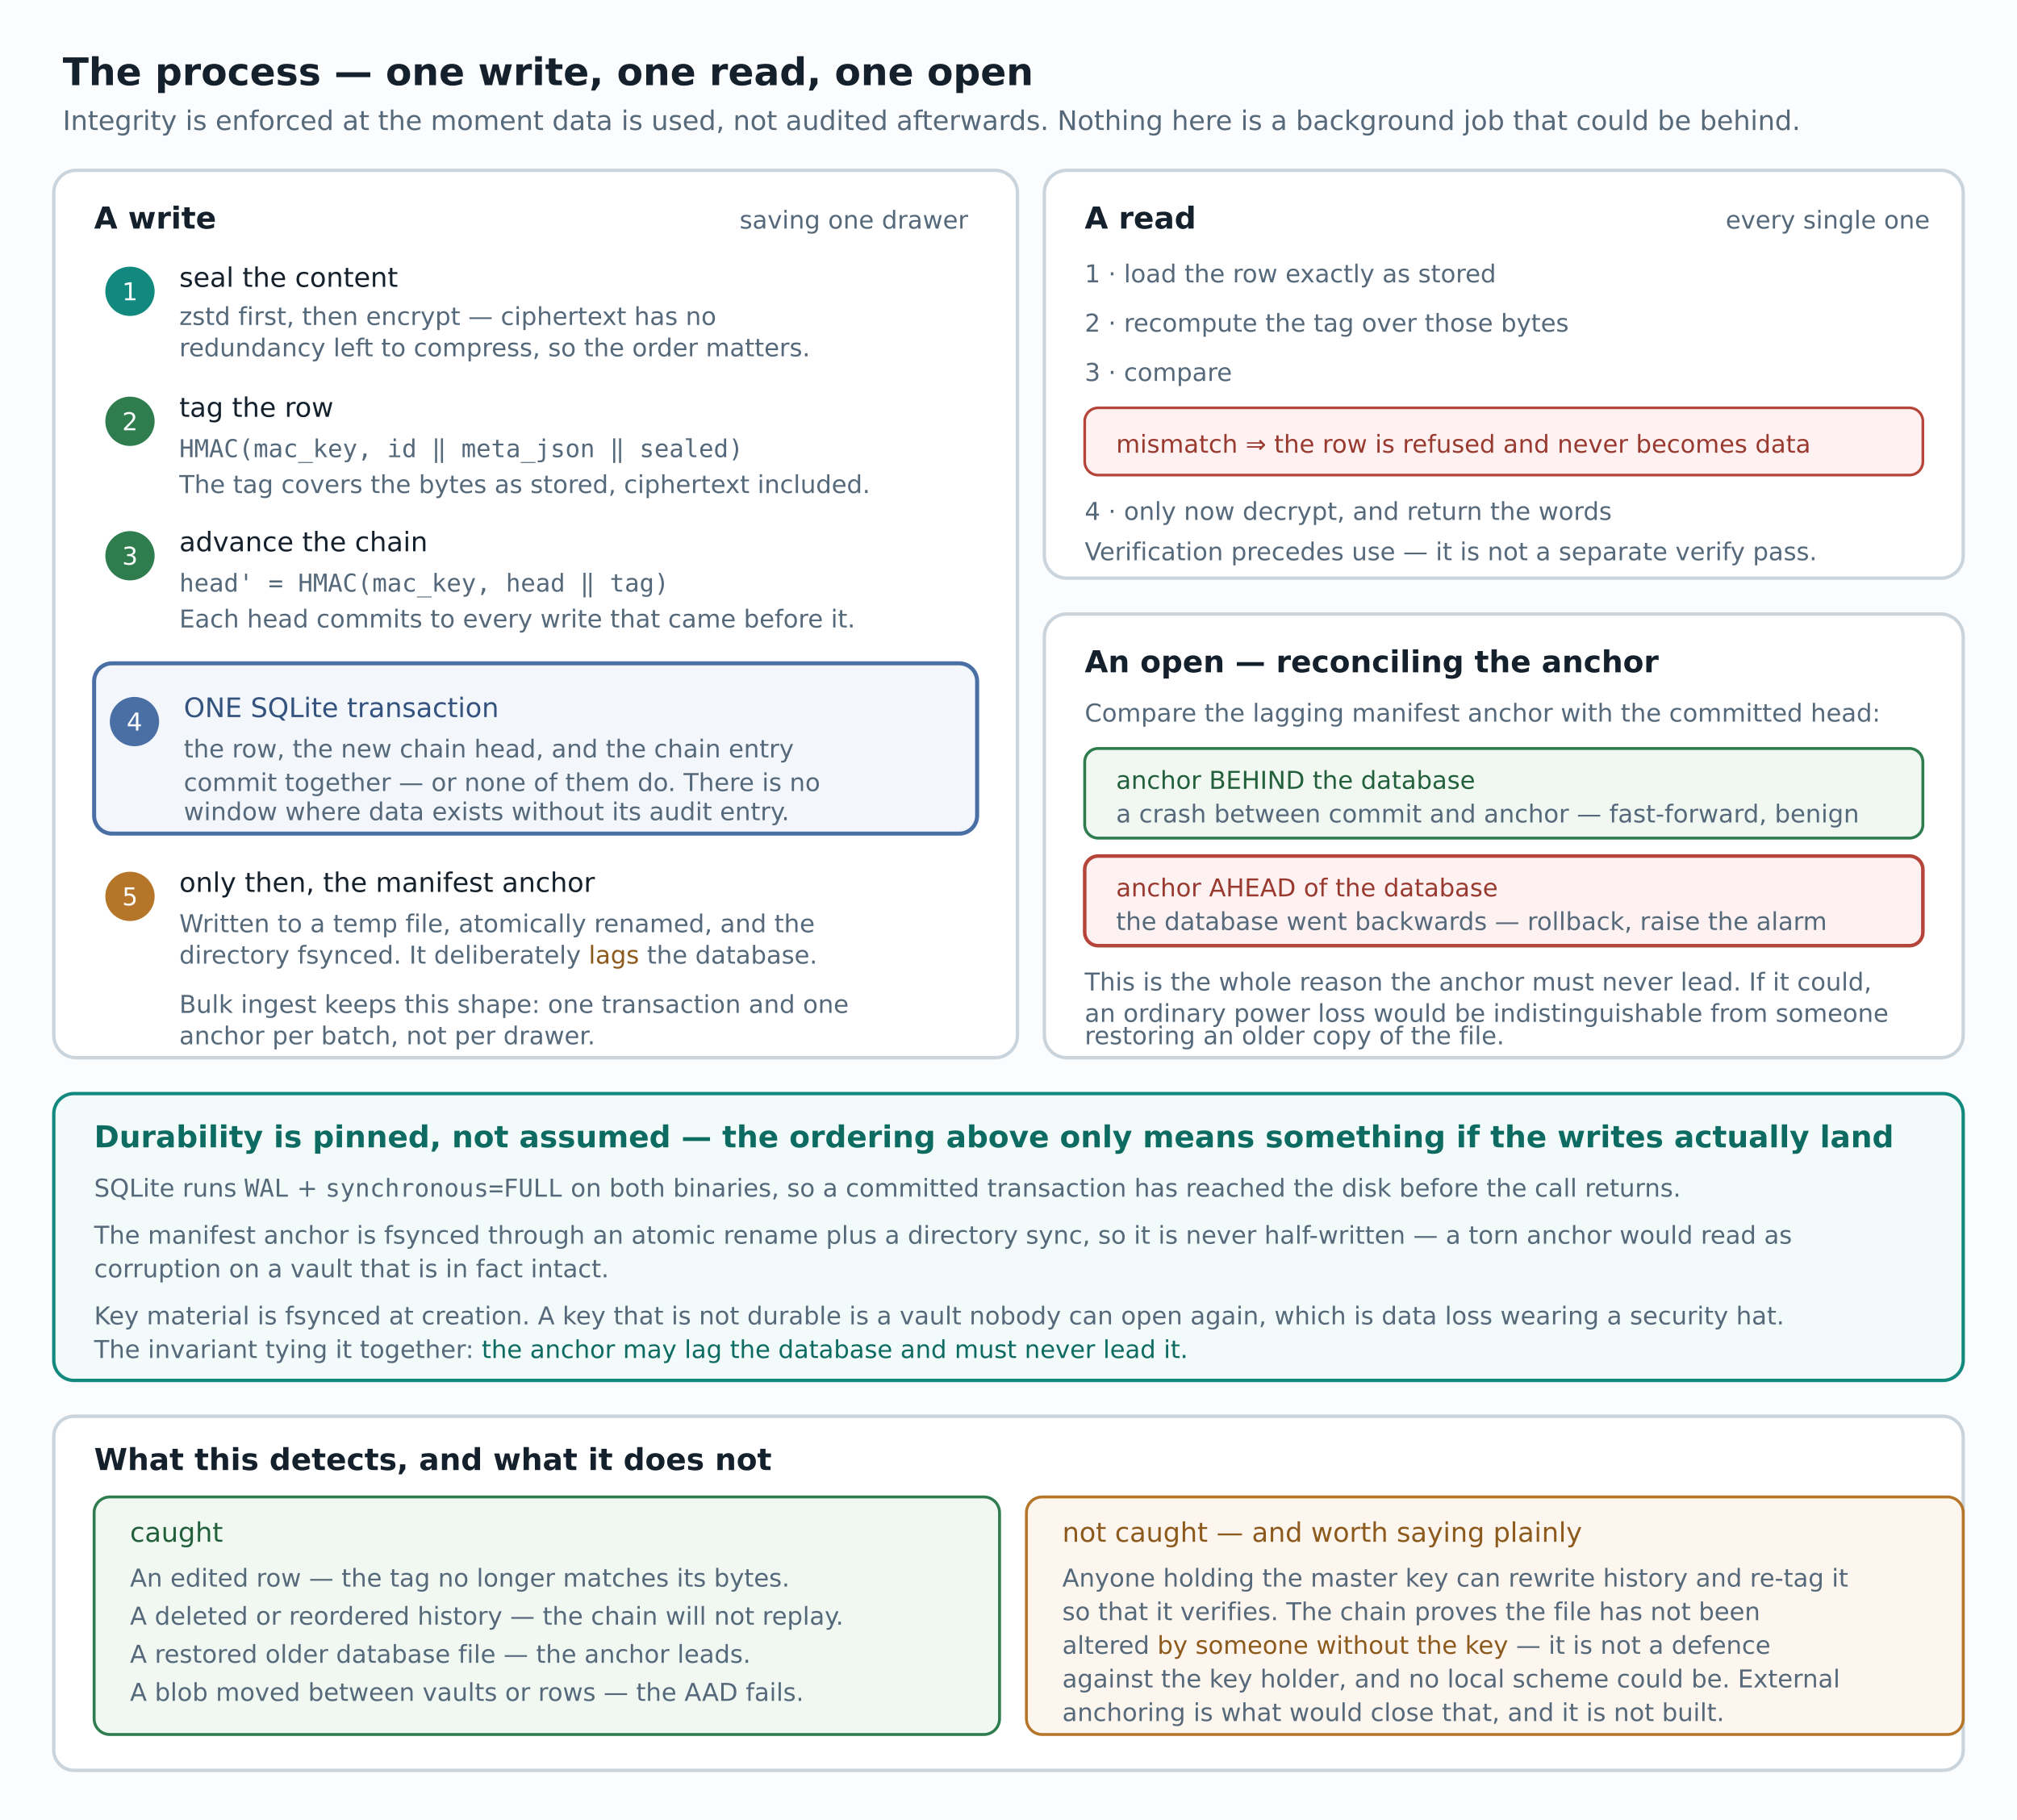
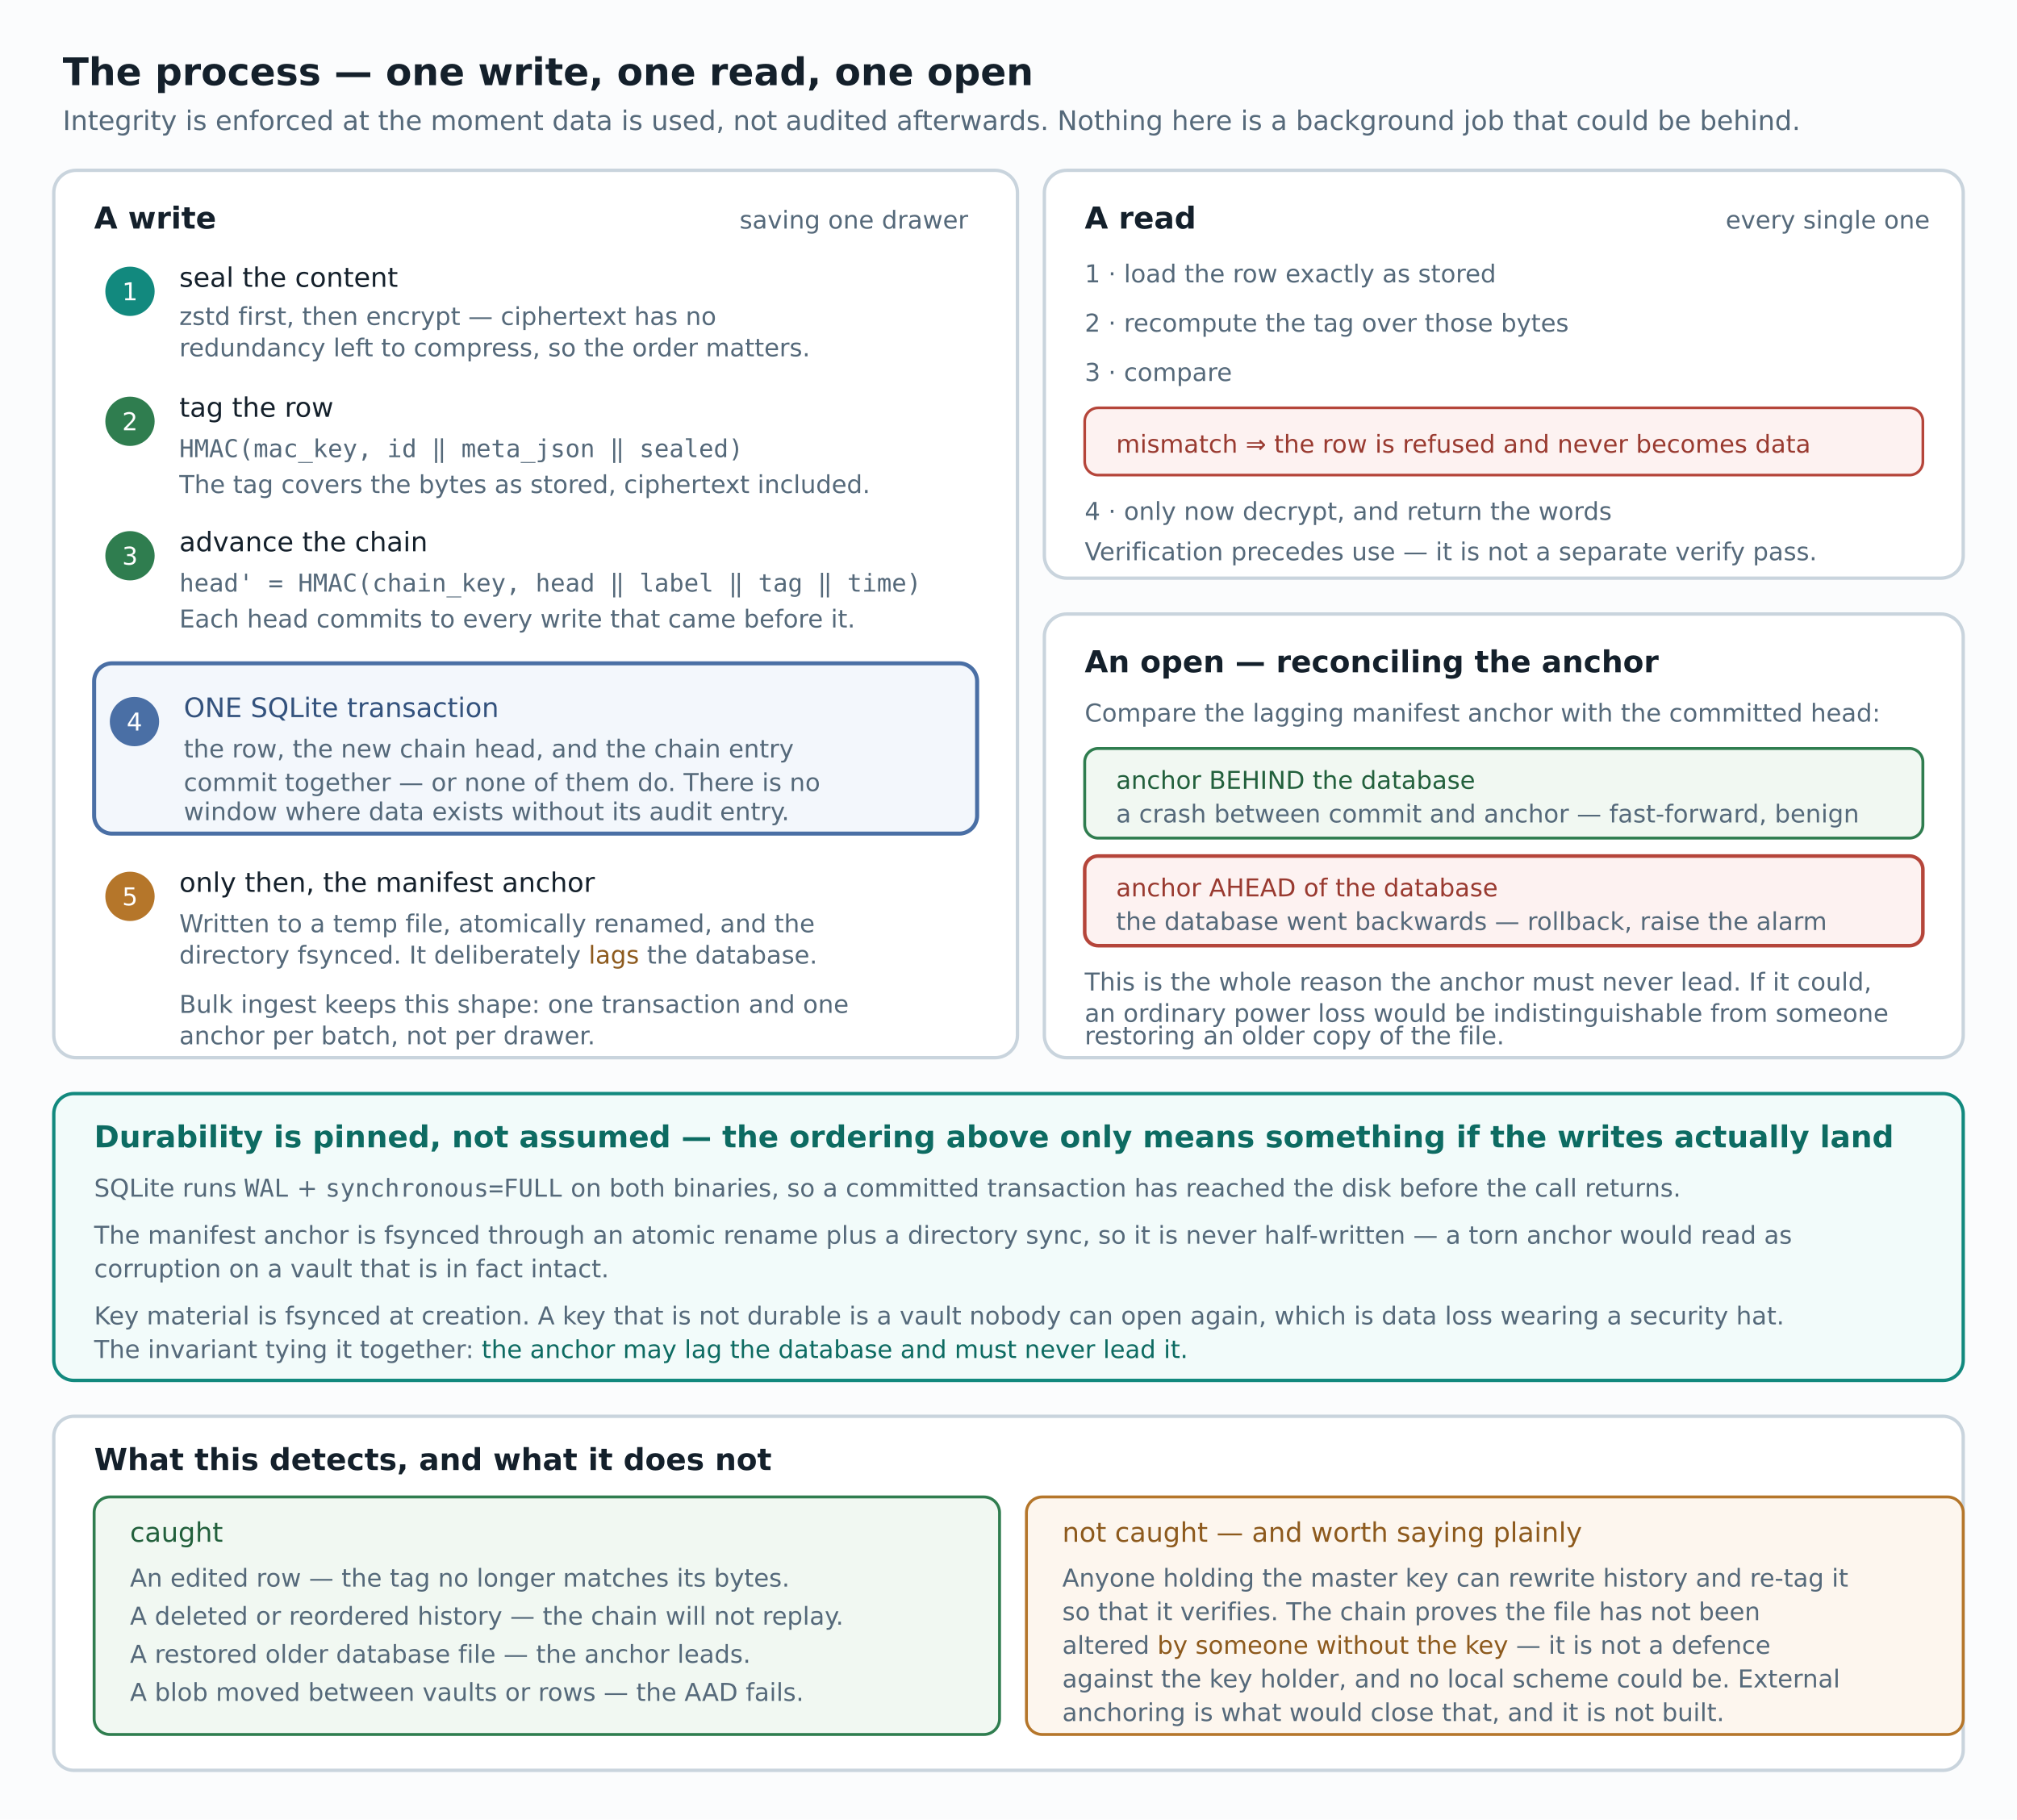
<svg xmlns="http://www.w3.org/2000/svg" viewBox="0 0 900 812" width="900" height="812" role="img" aria-labelledby="t d">
  <style>
  .f { font-family: "DejaVu Sans", "Noto Sans", sans-serif; }
  .h { font-size: 17px; font-weight: 600; }
  .l { font-size: 13.5px; font-weight: 600; }
  .b { font-size: 12px; }
  .s { font-size: 11px; }
  .mono { font-family: "DejaVu Sans Mono", monospace; font-size: 11px; }
  .ink { fill: var(--d-ink,#14202b); }
  .dim { fill: var(--d-dim,#55697a); }
  .white { fill: var(--d-card,#ffffff); }
  @media (prefers-color-scheme: dark) {
    svg { --d-bg:#0f1419; --d-card:#161c23; --d-card2:#1b222b; --d-line:#2b3540;
      --d-line2:#4a5b6b; --d-ink:#e4ebf1; --d-dim:#9aabba; --d-on:#0f1419;
      --d-teal:#2ba99c; --d-teal-bg:#0e2523; --d-teal-bg2:#123430; --d-teal-ink:#6fd8cc;
      --d-blue:#6d94c8; --d-blue-bg:#131d2b; --d-blue-ink:#9dbde3;
      --d-amber:#d1953f; --d-amber-bg:#261c0f; --d-amber-ink:#e8bc78;
      --d-violet:#9277c9; --d-violet-bg:#1c1730; --d-violet-bg2:#241d3d; --d-violet-ink:#b9a3e3;
      --d-green:#4fa570; --d-green-bg:#10231a; --d-green-bg2:#153021; --d-green-ink:#86cf9f;
      --d-red:#d1685c; --d-red-bg:#2a1614; --d-red-ink:#eb9a90; }
  }
</style>
  <rect width="900" height="812" fill="var(--d-bg,#fbfcfd)" />
  <text x="28" y="38" class="f h ink">The process — one write, one read, one open</text>
  <text x="28" y="58" class="f b dim">Integrity is enforced at the moment data is used, not audited afterwards. Nothing here is a background job that could be behind.</text>
  <rect x="24" y="76" width="430" height="396" rx="10" fill="var(--d-card,#ffffff)" stroke="var(--d-line,#c9d4dd)" stroke-width="1.5" />
  <text x="42" y="102" class="f l ink">A write</text>
  <text x="330" y="102" class="f s dim">saving one drawer</text>
  <circle cx="58" cy="130" r="11" fill="var(--d-teal,#12897e)" />
  <text x="58" y="134" class="f s" fill="var(--d-on,#ffffff)" text-anchor="middle">1</text>
  <text x="80" y="128" class="f b ink">seal the content</text>
  <text x="80" y="145" class="f s dim">zstd first, then encrypt — ciphertext has no</text>
  <text x="80" y="159" class="f s dim">redundancy left to compress, so the order matters.</text>
  <circle cx="58" cy="188" r="11" fill="var(--d-green,#2f7d4f)" />
  <text x="58" y="192" class="f s" fill="var(--d-on,#ffffff)" text-anchor="middle">2</text>
  <text x="80" y="186" class="f b ink">tag the row</text>
  <text x="80" y="204" class="f mono dim">HMAC(mac_key, id ‖ meta_json ‖ sealed)</text>
  <text x="80" y="220" class="f s dim">The tag covers the bytes as stored, ciphertext included.</text>
  <circle cx="58" cy="248" r="11" fill="var(--d-green,#2f7d4f)" />
  <text x="58" y="252" class="f s" fill="var(--d-on,#ffffff)" text-anchor="middle">3</text>
  <text x="80" y="246" class="f b ink">advance the chain</text>
-   <text x="80" y="264" class="f mono dim">head' = HMAC(mac_key, head ‖ tag)</text>
+   <text x="80" y="264" class="f mono dim">head' = HMAC(chain_key, head ‖ label ‖ tag ‖ time)</text>
  <text x="80" y="280" class="f s dim">Each head commits to every write that came before it.</text>
  <rect x="42" y="296" width="394" height="76" rx="8" fill="var(--d-blue-bg,#f3f7fc)" stroke="var(--d-blue,#4a6fa5)" stroke-width="1.8" />
  <circle cx="60" cy="322" r="11" fill="var(--d-blue,#4a6fa5)" />
  <text x="60" y="326" class="f s" fill="var(--d-on,#ffffff)" text-anchor="middle">4</text>
  <text x="82" y="320" class="f b" fill="var(--d-blue-ink,#33527d)">ONE SQLite transaction</text>
  <text x="82" y="338" class="f s dim">the row, the new chain head, and the chain entry</text>
  <text x="82" y="353" class="f s dim">commit together — or none of them do. There is no</text>
  <text x="82" y="366" class="f s dim">window where data exists without its audit entry.</text>
  <circle cx="58" cy="400" r="11" fill="var(--d-amber,#b5762a)" />
  <text x="58" y="404" class="f s" fill="var(--d-on,#ffffff)" text-anchor="middle">5</text>
  <text x="80" y="398" class="f b ink">only then, the manifest anchor</text>
  <text x="80" y="416" class="f s dim">Written to a temp file, atomically renamed, and the</text>
  <text x="80" y="430" class="f s dim">directory fsynced. It deliberately <tspan class="f s" fill="var(--d-amber-ink,#8d5a1d)">lags</tspan> the database.</text>
  <text x="80" y="452" class="f s dim">Bulk ingest keeps this shape: one transaction and one</text>
  <text x="80" y="466" class="f s dim">anchor per batch, not per drawer.</text>
  <rect x="466" y="76" width="410" height="182" rx="10" fill="var(--d-card,#ffffff)" stroke="var(--d-line,#c9d4dd)" stroke-width="1.5" />
  <text x="484" y="102" class="f l ink">A read</text>
  <text x="770" y="102" class="f s dim">every single one</text>
  <text x="484" y="126" class="f s dim">1 · load the row exactly as stored</text>
  <text x="484" y="148" class="f s dim">2 · recompute the tag over those bytes</text>
  <text x="484" y="170" class="f s dim">3 · compare</text>
  <rect x="484" y="182" width="374" height="30" rx="6" fill="var(--d-red-bg,#fdf2f1)" stroke="var(--d-red,#b5453a)" stroke-width="1.2" />
  <text x="498" y="202" class="f s" fill="var(--d-red-ink,#993a30)">mismatch ⇒ the row is refused and never becomes data</text>
  <text x="484" y="232" class="f s dim">4 · only now decrypt, and return the words</text>
  <text x="484" y="250" class="f s dim">Verification precedes use — it is not a separate verify pass.</text>
  <rect x="466" y="274" width="410" height="198" rx="10" fill="var(--d-card,#ffffff)" stroke="var(--d-line,#c9d4dd)" stroke-width="1.5" />
  <text x="484" y="300" class="f l ink">An open — reconciling the anchor</text>
  <text x="484" y="322" class="f s dim">Compare the lagging manifest anchor with the committed head:</text>
  <rect x="484" y="334" width="374" height="40" rx="6" fill="var(--d-green-bg,#f1f8f2)" stroke="var(--d-green,#2f7d4f)" stroke-width="1.3" />
  <text x="498" y="352" class="f s" fill="var(--d-green-ink,#22603c)">anchor BEHIND the database</text>
  <text x="498" y="367" class="f s dim">a crash between commit and anchor — fast-forward, benign</text>
  <rect x="484" y="382" width="374" height="40" rx="6" fill="var(--d-red-bg,#fdf2f1)" stroke="var(--d-red,#b5453a)" stroke-width="1.6" />
  <text x="498" y="400" class="f s" fill="var(--d-red-ink,#993a30)">anchor AHEAD of the database</text>
  <text x="498" y="415" class="f s dim">the database went backwards — rollback, raise the alarm</text>
  <text x="484" y="442" class="f s dim">This is the whole reason the anchor must never lead. If it could,</text>
  <text x="484" y="456" class="f s dim">an ordinary power loss would be indistinguishable from someone</text>
  <text x="484" y="466" class="f s dim">restoring an older copy of the file.</text>
  <rect x="24" y="488" width="852" height="128" rx="9" fill="var(--d-teal-bg,#f2fbfa)" stroke="var(--d-teal,#12897e)" stroke-width="1.5" />
  <text x="42" y="512" class="f l" fill="var(--d-teal-ink,#0d6b62)">Durability is pinned, not assumed — the ordering above only means something if the writes actually land</text>
  <text x="42" y="534" class="f s dim">SQLite runs <tspan class="f mono">WAL</tspan> + <tspan class="f mono">synchronous=FULL</tspan> on both binaries, so a committed transaction has reached the disk before the call returns.</text>
  <text x="42" y="555" class="f s dim">The manifest anchor is fsynced through an atomic rename plus a directory sync, so it is never half-written — a torn anchor would read as</text>
  <text x="42" y="570" class="f s dim">corruption on a vault that is in fact intact.</text>
  <text x="42" y="591" class="f s dim">Key material is fsynced at creation. A key that is not durable is a vault nobody can open again, which is data loss wearing a security hat.</text>
  <text x="42" y="606" class="f s dim">The invariant tying it together: <tspan class="f s" fill="var(--d-teal-ink,#0d6b62)">the anchor may lag the database and must never lead it.</tspan>
  </text>
  <rect x="24" y="632" width="852" height="158" rx="9" fill="var(--d-card,#ffffff)" stroke="var(--d-line,#c9d4dd)" stroke-width="1.5" />
  <text x="42" y="656" class="f l ink">What this detects, and what it does not</text>
  <rect x="42" y="668" width="404" height="106" rx="7" fill="var(--d-green-bg,#f1f8f2)" stroke="var(--d-green,#2f7d4f)" stroke-width="1.3" />
  <text x="58" y="688" class="f b" fill="var(--d-green-ink,#22603c)">caught</text>
  <text x="58" y="708" class="f s dim">An edited row — the tag no longer matches its bytes.</text>
  <text x="58" y="725" class="f s dim">A deleted or reordered history — the chain will not replay.</text>
  <text x="58" y="742" class="f s dim">A restored older database file — the anchor leads.</text>
  <text x="58" y="759" class="f s dim">A blob moved between vaults or rows — the AAD fails.</text>
  <rect x="458" y="668" width="418" height="106" rx="7" fill="var(--d-amber-bg,#fdf6ee)" stroke="var(--d-amber,#b5762a)" stroke-width="1.3" />
  <text x="474" y="688" class="f b" fill="var(--d-amber-ink,#8d5a1d)">not caught — and worth saying plainly</text>
  <text x="474" y="708" class="f s dim">Anyone holding the master key can rewrite history and re-tag it</text>
  <text x="474" y="723" class="f s dim">so that it verifies. The chain proves the file has not been</text>
  <text x="474" y="738" class="f s dim">altered <tspan class="f s" fill="var(--d-amber-ink,#8d5a1d)">by someone without the key</tspan> — it is not a defence</text>
  <text x="474" y="753" class="f s dim">against the key holder, and no local scheme could be. External</text>
  <text x="474" y="768" class="f s dim">anchoring is what would close that, and it is not built.</text>
</svg>
